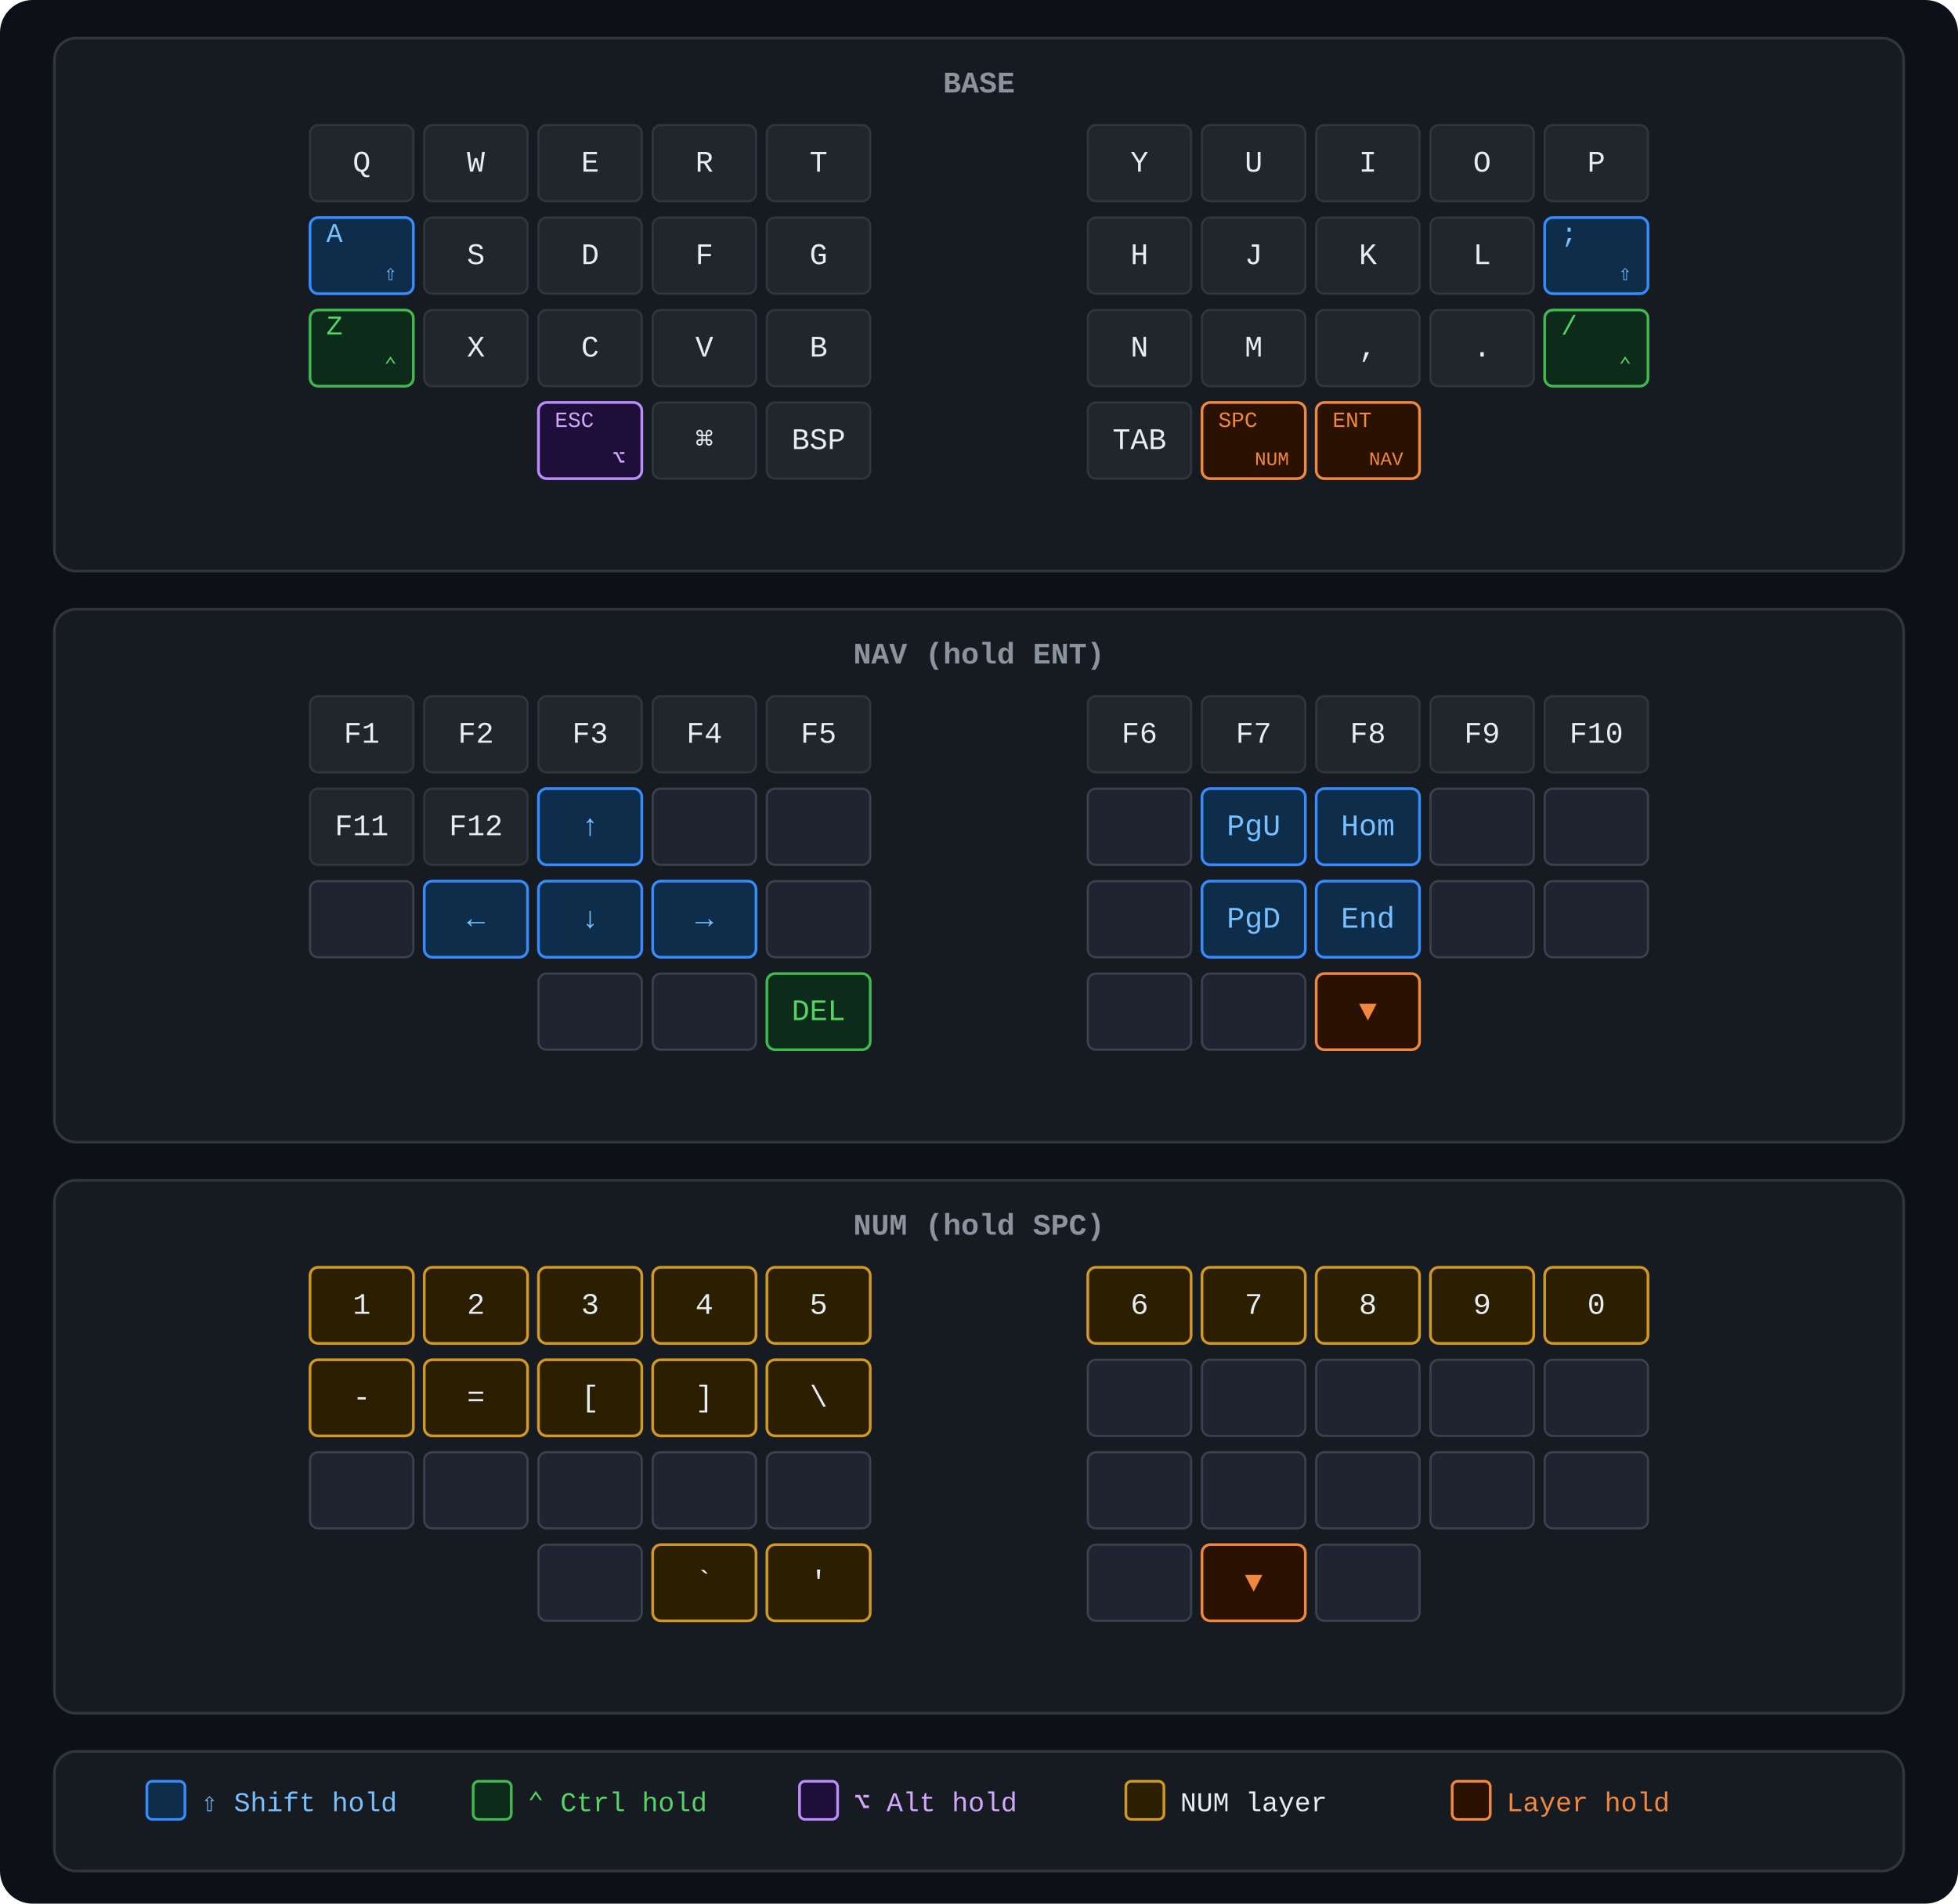
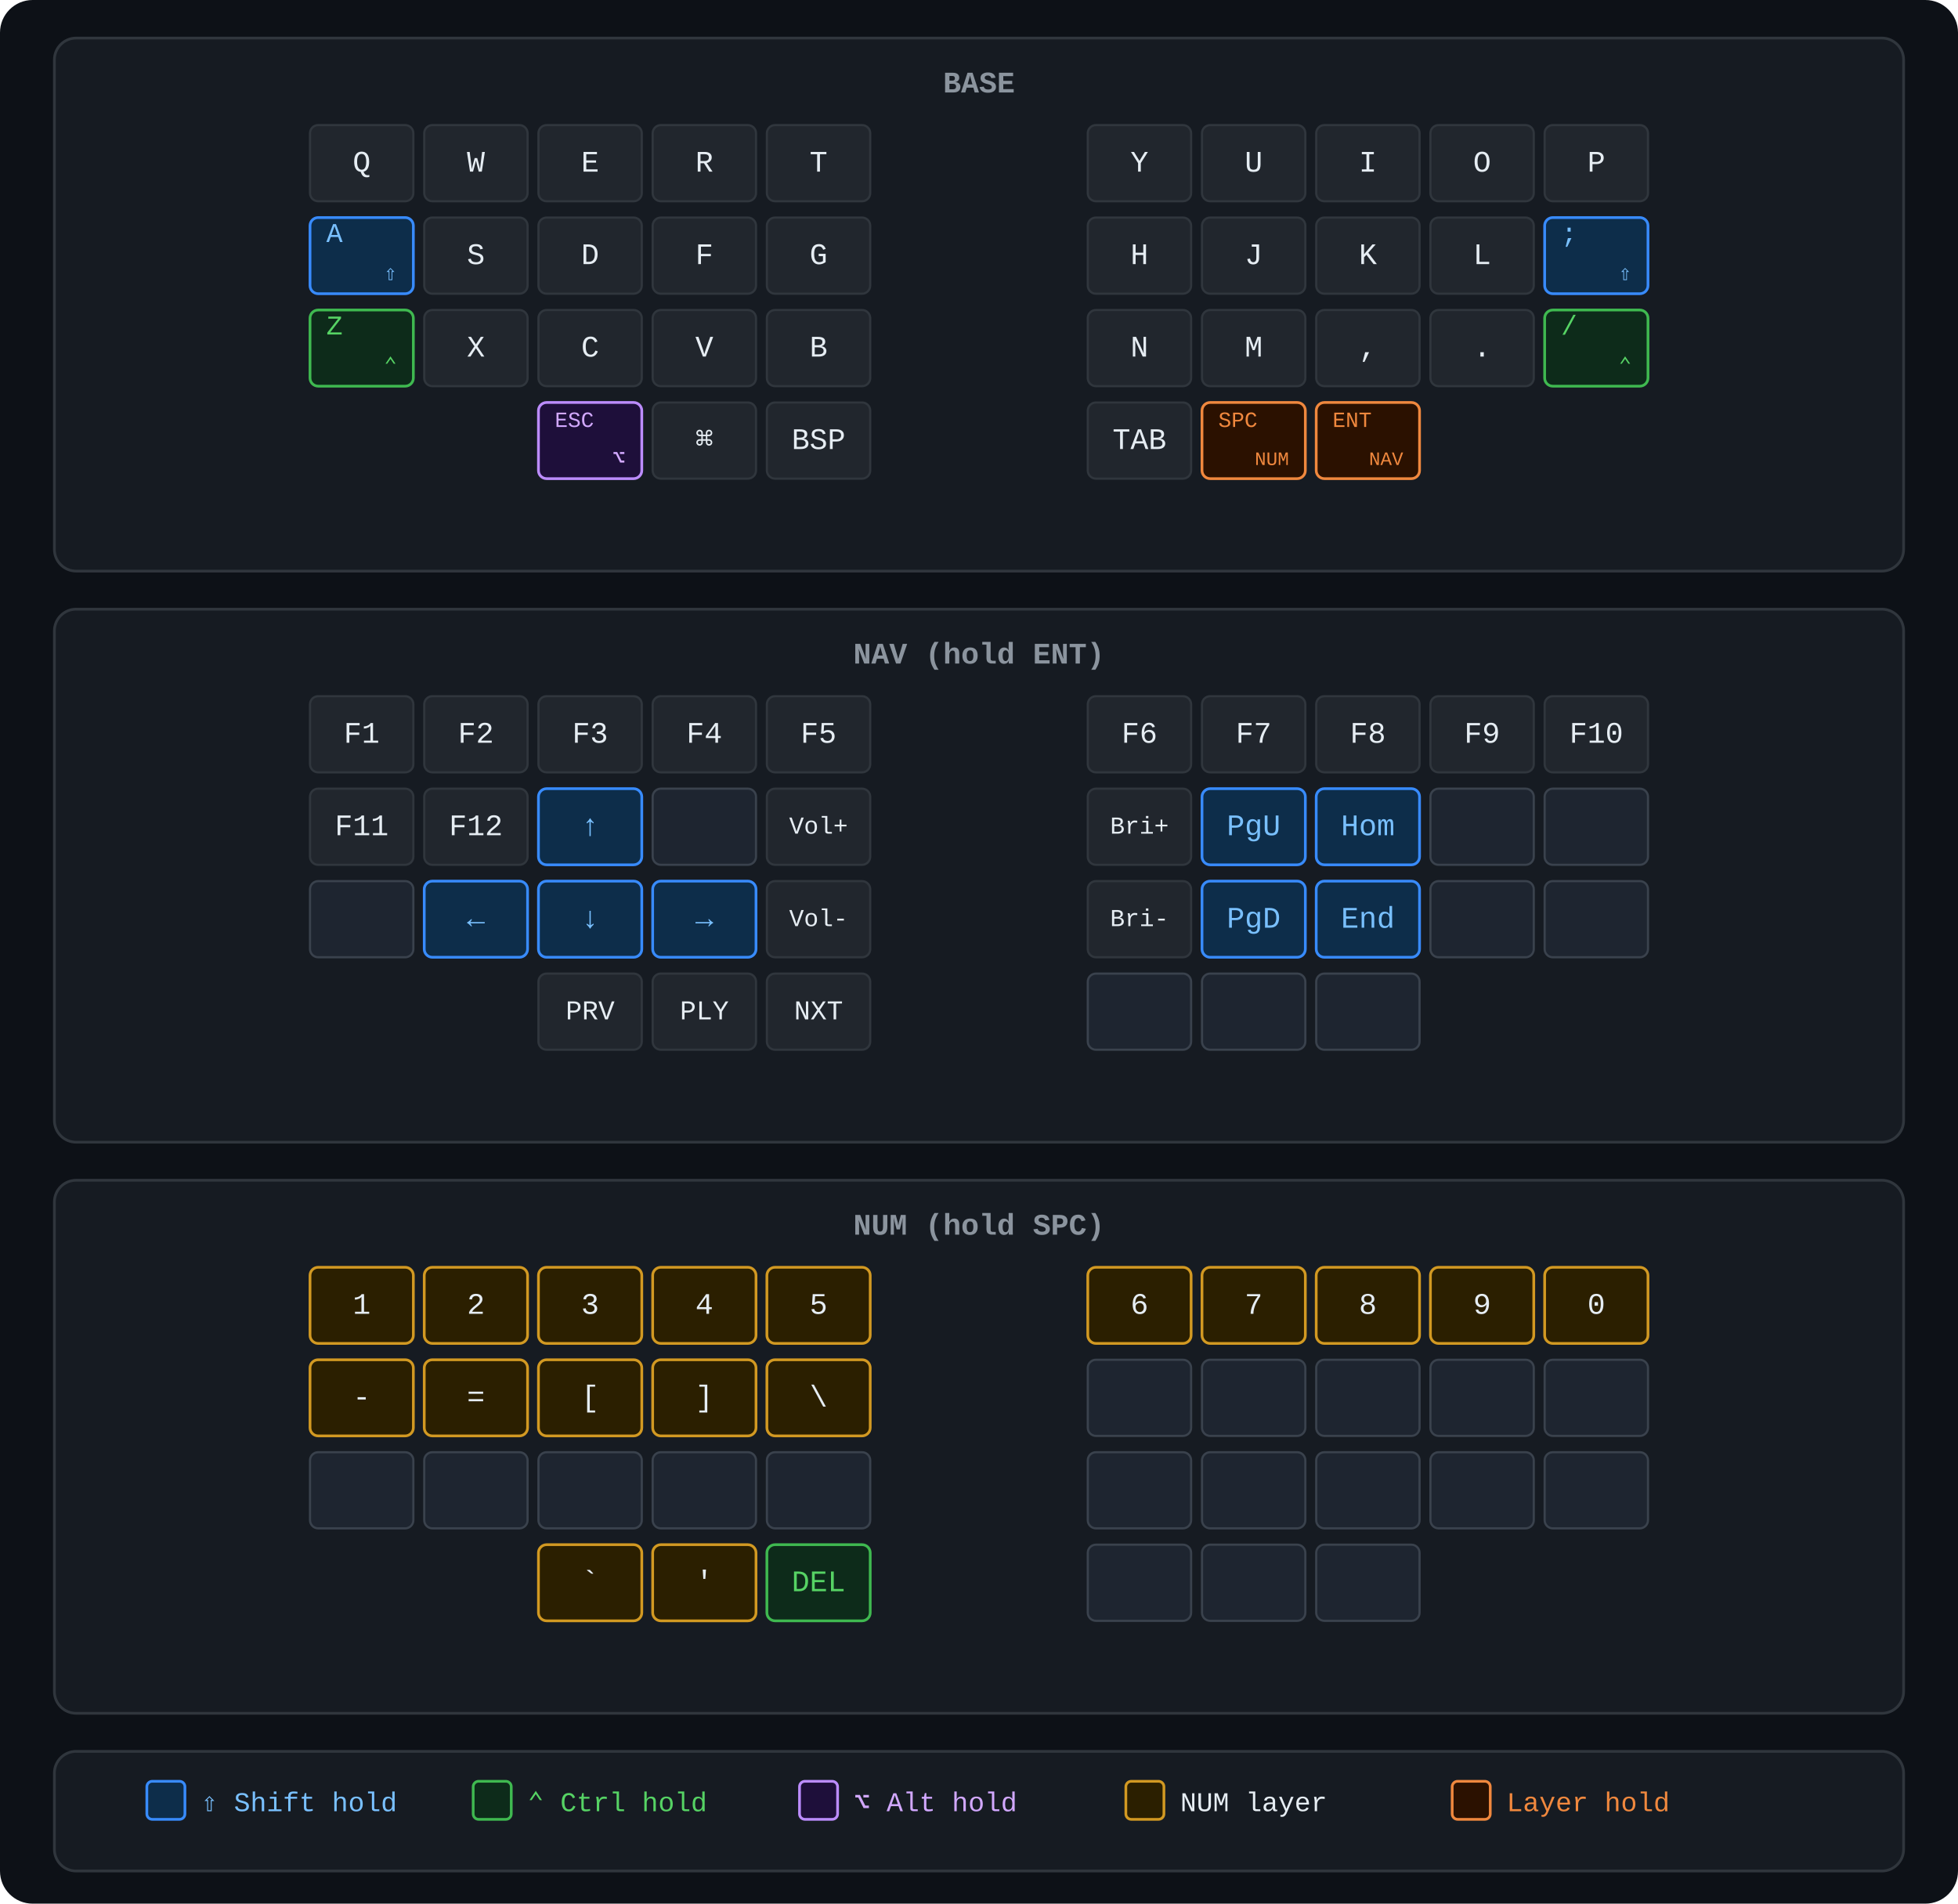
<svg xmlns="http://www.w3.org/2000/svg" viewBox="0 0 720 700" font-family="ui-monospace, SFMono-Regular, 'SF Mono', Menlo, Consolas, 'Liberation Mono', monospace">
  <rect width="720" height="700" rx="12" fill="#0d1117" />
  <rect x="20" y="14" width="680" height="196" rx="8" fill="#161b22" stroke="#30363d" stroke-width="1" />
  <text x="360" y="34" fill="#8b949e" font-size="11" font-weight="600" text-anchor="middle">BASE</text>
  <g transform="translate(114,46)">
    <rect x="0" y="0" width="38" height="28" rx="3" fill="#21262d" stroke="#30363d" stroke-width="0.8" />
    <text x="19" y="14" fill="#e6edf3" font-size="11" text-anchor="middle" dominant-baseline="middle">Q</text>
    <rect x="42" y="0" width="38" height="28" rx="3" fill="#21262d" stroke="#30363d" stroke-width="0.8" />
    <text x="61" y="14" fill="#e6edf3" font-size="11" text-anchor="middle" dominant-baseline="middle">W</text>
    <rect x="84" y="0" width="38" height="28" rx="3" fill="#21262d" stroke="#30363d" stroke-width="0.8" />
    <text x="103" y="14" fill="#e6edf3" font-size="11" text-anchor="middle" dominant-baseline="middle">E</text>
    <rect x="126" y="0" width="38" height="28" rx="3" fill="#21262d" stroke="#30363d" stroke-width="0.8" />
    <text x="145" y="14" fill="#e6edf3" font-size="11" text-anchor="middle" dominant-baseline="middle">R</text>
    <rect x="168" y="0" width="38" height="28" rx="3" fill="#21262d" stroke="#30363d" stroke-width="0.8" />
    <text x="187" y="14" fill="#e6edf3" font-size="11" text-anchor="middle" dominant-baseline="middle">T</text>
    <rect x="286" y="0" width="38" height="28" rx="3" fill="#21262d" stroke="#30363d" stroke-width="0.8" />
    <text x="305" y="14" fill="#e6edf3" font-size="11" text-anchor="middle" dominant-baseline="middle">Y</text>
    <rect x="328" y="0" width="38" height="28" rx="3" fill="#21262d" stroke="#30363d" stroke-width="0.8" />
    <text x="347" y="14" fill="#e6edf3" font-size="11" text-anchor="middle" dominant-baseline="middle">U</text>
    <rect x="370" y="0" width="38" height="28" rx="3" fill="#21262d" stroke="#30363d" stroke-width="0.8" />
    <text x="389" y="14" fill="#e6edf3" font-size="11" text-anchor="middle" dominant-baseline="middle">I</text>
    <rect x="412" y="0" width="38" height="28" rx="3" fill="#21262d" stroke="#30363d" stroke-width="0.8" />
    <text x="431" y="14" fill="#e6edf3" font-size="11" text-anchor="middle" dominant-baseline="middle">O</text>
    <rect x="454" y="0" width="38" height="28" rx="3" fill="#21262d" stroke="#30363d" stroke-width="0.8" />
    <text x="473" y="14" fill="#e6edf3" font-size="11" text-anchor="middle" dominant-baseline="middle">P</text>
  </g>
  <g transform="translate(114,80)">
    <rect x="0" y="0" width="38" height="28" rx="3" fill="#0d2d4a" stroke="#388bfd" stroke-width="1" />
    <text x="6" y="9" fill="#79c0ff" font-size="10" text-anchor="start">A</text>
    <text x="32" y="23" fill="#79c0ff" font-size="8" text-anchor="end">⇧</text>
    <rect x="42" y="0" width="38" height="28" rx="3" fill="#21262d" stroke="#30363d" stroke-width="0.8" />
    <text x="61" y="14" fill="#e6edf3" font-size="11" text-anchor="middle" dominant-baseline="middle">S</text>
    <rect x="84" y="0" width="38" height="28" rx="3" fill="#21262d" stroke="#30363d" stroke-width="0.8" />
    <text x="103" y="14" fill="#e6edf3" font-size="11" text-anchor="middle" dominant-baseline="middle">D</text>
    <rect x="126" y="0" width="38" height="28" rx="3" fill="#21262d" stroke="#30363d" stroke-width="0.8" />
    <text x="145" y="14" fill="#e6edf3" font-size="11" text-anchor="middle" dominant-baseline="middle">F</text>
    <rect x="168" y="0" width="38" height="28" rx="3" fill="#21262d" stroke="#30363d" stroke-width="0.8" />
    <text x="187" y="14" fill="#e6edf3" font-size="11" text-anchor="middle" dominant-baseline="middle">G</text>
    <rect x="286" y="0" width="38" height="28" rx="3" fill="#21262d" stroke="#30363d" stroke-width="0.8" />
    <text x="305" y="14" fill="#e6edf3" font-size="11" text-anchor="middle" dominant-baseline="middle">H</text>
    <rect x="328" y="0" width="38" height="28" rx="3" fill="#21262d" stroke="#30363d" stroke-width="0.8" />
    <text x="347" y="14" fill="#e6edf3" font-size="11" text-anchor="middle" dominant-baseline="middle">J</text>
    <rect x="370" y="0" width="38" height="28" rx="3" fill="#21262d" stroke="#30363d" stroke-width="0.8" />
    <text x="389" y="14" fill="#e6edf3" font-size="11" text-anchor="middle" dominant-baseline="middle">K</text>
    <rect x="412" y="0" width="38" height="28" rx="3" fill="#21262d" stroke="#30363d" stroke-width="0.8" />
    <text x="431" y="14" fill="#e6edf3" font-size="11" text-anchor="middle" dominant-baseline="middle">L</text>
    <rect x="454" y="0" width="38" height="28" rx="3" fill="#0d2d4a" stroke="#388bfd" stroke-width="1" />
    <text x="460" y="9" fill="#79c0ff" font-size="10" text-anchor="start">;</text>
    <text x="486" y="23" fill="#79c0ff" font-size="8" text-anchor="end">⇧</text>
  </g>
  <g transform="translate(114,114)">
    <rect x="0" y="0" width="38" height="28" rx="3" fill="#0d2b1a" stroke="#3fb950" stroke-width="1" />
    <text x="6" y="9" fill="#56d364" font-size="10" text-anchor="start">Z</text>
    <text x="32" y="23" fill="#56d364" font-size="8" text-anchor="end">⌃</text>
    <rect x="42" y="0" width="38" height="28" rx="3" fill="#21262d" stroke="#30363d" stroke-width="0.8" />
    <text x="61" y="14" fill="#e6edf3" font-size="11" text-anchor="middle" dominant-baseline="middle">X</text>
    <rect x="84" y="0" width="38" height="28" rx="3" fill="#21262d" stroke="#30363d" stroke-width="0.8" />
    <text x="103" y="14" fill="#e6edf3" font-size="11" text-anchor="middle" dominant-baseline="middle">C</text>
    <rect x="126" y="0" width="38" height="28" rx="3" fill="#21262d" stroke="#30363d" stroke-width="0.8" />
    <text x="145" y="14" fill="#e6edf3" font-size="11" text-anchor="middle" dominant-baseline="middle">V</text>
    <rect x="168" y="0" width="38" height="28" rx="3" fill="#21262d" stroke="#30363d" stroke-width="0.8" />
    <text x="187" y="14" fill="#e6edf3" font-size="11" text-anchor="middle" dominant-baseline="middle">B</text>
    <rect x="286" y="0" width="38" height="28" rx="3" fill="#21262d" stroke="#30363d" stroke-width="0.8" />
    <text x="305" y="14" fill="#e6edf3" font-size="11" text-anchor="middle" dominant-baseline="middle">N</text>
    <rect x="328" y="0" width="38" height="28" rx="3" fill="#21262d" stroke="#30363d" stroke-width="0.8" />
    <text x="347" y="14" fill="#e6edf3" font-size="11" text-anchor="middle" dominant-baseline="middle">M</text>
    <rect x="370" y="0" width="38" height="28" rx="3" fill="#21262d" stroke="#30363d" stroke-width="0.8" />
    <text x="389" y="14" fill="#e6edf3" font-size="11" text-anchor="middle" dominant-baseline="middle">,</text>
    <rect x="412" y="0" width="38" height="28" rx="3" fill="#21262d" stroke="#30363d" stroke-width="0.8" />
    <text x="431" y="14" fill="#e6edf3" font-size="11" text-anchor="middle" dominant-baseline="middle">.</text>
    <rect x="454" y="0" width="38" height="28" rx="3" fill="#0d2b1a" stroke="#3fb950" stroke-width="1" />
    <text x="460" y="9" fill="#56d364" font-size="10" text-anchor="start">/</text>
    <text x="486" y="23" fill="#56d364" font-size="8" text-anchor="end">⌃</text>
  </g>
  <g transform="translate(114,148)">
    <rect x="84" y="0" width="38" height="28" rx="3" fill="#1e0f3a" stroke="#bc8cff" stroke-width="1" />
    <text x="90" y="9" fill="#d2a8ff" font-size="8" text-anchor="start">ESC</text>
    <text x="116" y="23" fill="#d2a8ff" font-size="8" text-anchor="end">⌥</text>
    <rect x="126" y="0" width="38" height="28" rx="3" fill="#21262d" stroke="#30363d" stroke-width="0.8" />
    <text x="145" y="14" fill="#e6edf3" font-size="11" text-anchor="middle" dominant-baseline="middle">⌘</text>
    <rect x="168" y="0" width="38" height="28" rx="3" fill="#21262d" stroke="#30363d" stroke-width="0.8" />
    <text x="187" y="14" fill="#e6edf3" font-size="11" text-anchor="middle" dominant-baseline="middle">BSP</text>
    <rect x="286" y="0" width="38" height="28" rx="3" fill="#21262d" stroke="#30363d" stroke-width="0.8" />
    <text x="305" y="14" fill="#e6edf3" font-size="11" text-anchor="middle" dominant-baseline="middle">TAB</text>
    <rect x="328" y="0" width="38" height="28" rx="3" fill="#2b1100" stroke="#f0883e" stroke-width="1" />
    <text x="334" y="9" fill="#f0883e" font-size="8" text-anchor="start">SPC</text>
    <text x="360" y="23" fill="#f0883e" font-size="7" text-anchor="end">NUM</text>
    <rect x="370" y="0" width="38" height="28" rx="3" fill="#2b1100" stroke="#f0883e" stroke-width="1" />
    <text x="376" y="9" fill="#f0883e" font-size="8" text-anchor="start">ENT</text>
    <text x="402" y="23" fill="#f0883e" font-size="7" text-anchor="end">NAV</text>
  </g>
  <rect x="20" y="224" width="680" height="196" rx="8" fill="#161b22" stroke="#30363d" stroke-width="1" />
  <text x="360" y="244" fill="#8b949e" font-size="11" font-weight="600" text-anchor="middle">NAV  (hold ENT)</text>
  <g transform="translate(114,256)">
    <rect x="0" y="0" width="38" height="28" rx="3" fill="#21262d" stroke="#30363d" stroke-width="0.8" />
    <text x="19" y="14" fill="#e6edf3" font-size="11" text-anchor="middle" dominant-baseline="middle">F1</text>
    <rect x="42" y="0" width="38" height="28" rx="3" fill="#21262d" stroke="#30363d" stroke-width="0.8" />
    <text x="61" y="14" fill="#e6edf3" font-size="11" text-anchor="middle" dominant-baseline="middle">F2</text>
    <rect x="84" y="0" width="38" height="28" rx="3" fill="#21262d" stroke="#30363d" stroke-width="0.8" />
    <text x="103" y="14" fill="#e6edf3" font-size="11" text-anchor="middle" dominant-baseline="middle">F3</text>
    <rect x="126" y="0" width="38" height="28" rx="3" fill="#21262d" stroke="#30363d" stroke-width="0.8" />
    <text x="145" y="14" fill="#e6edf3" font-size="11" text-anchor="middle" dominant-baseline="middle">F4</text>
    <rect x="168" y="0" width="38" height="28" rx="3" fill="#21262d" stroke="#30363d" stroke-width="0.8" />
    <text x="187" y="14" fill="#e6edf3" font-size="11" text-anchor="middle" dominant-baseline="middle">F5</text>
    <rect x="286" y="0" width="38" height="28" rx="3" fill="#21262d" stroke="#30363d" stroke-width="0.8" />
    <text x="305" y="14" fill="#e6edf3" font-size="11" text-anchor="middle" dominant-baseline="middle">F6</text>
    <rect x="328" y="0" width="38" height="28" rx="3" fill="#21262d" stroke="#30363d" stroke-width="0.8" />
    <text x="347" y="14" fill="#e6edf3" font-size="11" text-anchor="middle" dominant-baseline="middle">F7</text>
    <rect x="370" y="0" width="38" height="28" rx="3" fill="#21262d" stroke="#30363d" stroke-width="0.8" />
    <text x="389" y="14" fill="#e6edf3" font-size="11" text-anchor="middle" dominant-baseline="middle">F8</text>
    <rect x="412" y="0" width="38" height="28" rx="3" fill="#21262d" stroke="#30363d" stroke-width="0.8" />
    <text x="431" y="14" fill="#e6edf3" font-size="11" text-anchor="middle" dominant-baseline="middle">F9</text>
    <rect x="454" y="0" width="38" height="28" rx="3" fill="#21262d" stroke="#30363d" stroke-width="0.8" />
    <text x="473" y="14" fill="#e6edf3" font-size="11" text-anchor="middle" dominant-baseline="middle">F10</text>
  </g>
  <g transform="translate(114,290)">
    <rect x="0" y="0" width="38" height="28" rx="3" fill="#21262d" stroke="#30363d" stroke-width="0.8" />
    <text x="19" y="14" fill="#e6edf3" font-size="11" text-anchor="middle" dominant-baseline="middle">F11</text>
    <rect x="42" y="0" width="38" height="28" rx="3" fill="#21262d" stroke="#30363d" stroke-width="0.8" />
    <text x="61" y="14" fill="#e6edf3" font-size="11" text-anchor="middle" dominant-baseline="middle">F12</text>
    <rect x="84" y="0" width="38" height="28" rx="3" fill="#0d2d4a" stroke="#388bfd" stroke-width="1" />
    <text x="103" y="14" fill="#79c0ff" font-size="11" text-anchor="middle" dominant-baseline="middle">↑</text>
    <rect x="126" y="0" width="38" height="28" rx="3" fill="#1e2530" stroke="#3a424d" stroke-width="0.8" />
-     <rect x="168" y="0" width="38" height="28" rx="3" fill="#1e2530" stroke="#3a424d" stroke-width="0.8" />
-     <rect x="286" y="0" width="38" height="28" rx="3" fill="#1e2530" stroke="#3a424d" stroke-width="0.8" />
+     <rect x="168" y="0" width="38" height="28" rx="3" fill="#21262d" stroke="#30363d" stroke-width="0.8" />
+     <text x="187" y="14" fill="#e6edf3" font-size="9" text-anchor="middle" dominant-baseline="middle">Vol+</text>
+     <rect x="286" y="0" width="38" height="28" rx="3" fill="#21262d" stroke="#30363d" stroke-width="0.8" />
+     <text x="305" y="14" fill="#e6edf3" font-size="9" text-anchor="middle" dominant-baseline="middle">Bri+</text>
    <rect x="328" y="0" width="38" height="28" rx="3" fill="#0d2d4a" stroke="#388bfd" stroke-width="1" />
    <text x="347" y="14" fill="#79c0ff" font-size="11" text-anchor="middle" dominant-baseline="middle">PgU</text>
    <rect x="370" y="0" width="38" height="28" rx="3" fill="#0d2d4a" stroke="#388bfd" stroke-width="1" />
    <text x="389" y="14" fill="#79c0ff" font-size="11" text-anchor="middle" dominant-baseline="middle">Hom</text>
    <rect x="412" y="0" width="38" height="28" rx="3" fill="#1e2530" stroke="#3a424d" stroke-width="0.8" />
    <rect x="454" y="0" width="38" height="28" rx="3" fill="#1e2530" stroke="#3a424d" stroke-width="0.8" />
  </g>
  <g transform="translate(114,324)">
    <rect x="0" y="0" width="38" height="28" rx="3" fill="#1e2530" stroke="#3a424d" stroke-width="0.8" />
    <rect x="42" y="0" width="38" height="28" rx="3" fill="#0d2d4a" stroke="#388bfd" stroke-width="1" />
    <text x="61" y="14" fill="#79c0ff" font-size="11" text-anchor="middle" dominant-baseline="middle">←</text>
    <rect x="84" y="0" width="38" height="28" rx="3" fill="#0d2d4a" stroke="#388bfd" stroke-width="1" />
    <text x="103" y="14" fill="#79c0ff" font-size="11" text-anchor="middle" dominant-baseline="middle">↓</text>
    <rect x="126" y="0" width="38" height="28" rx="3" fill="#0d2d4a" stroke="#388bfd" stroke-width="1" />
    <text x="145" y="14" fill="#79c0ff" font-size="11" text-anchor="middle" dominant-baseline="middle">→</text>
-     <rect x="168" y="0" width="38" height="28" rx="3" fill="#1e2530" stroke="#3a424d" stroke-width="0.8" />
-     <rect x="286" y="0" width="38" height="28" rx="3" fill="#1e2530" stroke="#3a424d" stroke-width="0.8" />
+     <rect x="168" y="0" width="38" height="28" rx="3" fill="#21262d" stroke="#30363d" stroke-width="0.8" />
+     <text x="187" y="14" fill="#e6edf3" font-size="9" text-anchor="middle" dominant-baseline="middle">Vol-</text>
+     <rect x="286" y="0" width="38" height="28" rx="3" fill="#21262d" stroke="#30363d" stroke-width="0.8" />
+     <text x="305" y="14" fill="#e6edf3" font-size="9" text-anchor="middle" dominant-baseline="middle">Bri-</text>
    <rect x="328" y="0" width="38" height="28" rx="3" fill="#0d2d4a" stroke="#388bfd" stroke-width="1" />
    <text x="347" y="14" fill="#79c0ff" font-size="11" text-anchor="middle" dominant-baseline="middle">PgD</text>
    <rect x="370" y="0" width="38" height="28" rx="3" fill="#0d2d4a" stroke="#388bfd" stroke-width="1" />
    <text x="389" y="14" fill="#79c0ff" font-size="11" text-anchor="middle" dominant-baseline="middle">End</text>
    <rect x="412" y="0" width="38" height="28" rx="3" fill="#1e2530" stroke="#3a424d" stroke-width="0.8" />
    <rect x="454" y="0" width="38" height="28" rx="3" fill="#1e2530" stroke="#3a424d" stroke-width="0.8" />
  </g>
  <g transform="translate(114,358)">
-     <rect x="84" y="0" width="38" height="28" rx="3" fill="#1e2530" stroke="#3a424d" stroke-width="0.8" />
-     <rect x="126" y="0" width="38" height="28" rx="3" fill="#1e2530" stroke="#3a424d" stroke-width="0.8" />
-     <rect x="168" y="0" width="38" height="28" rx="3" fill="#0d2b1a" stroke="#3fb950" stroke-width="1" />
-     <text x="187" y="14" fill="#56d364" font-size="11" text-anchor="middle" dominant-baseline="middle">DEL</text>
-     <rect x="286" y="0" width="38" height="28" rx="3" fill="#1e2530" stroke="#3a424d" stroke-width="0.8" />
-     <rect x="328" y="0" width="38" height="28" rx="3" fill="#1e2530" stroke="#3a424d" stroke-width="0.8" />
-     <rect x="370" y="0" width="38" height="28" rx="3" fill="#2b1100" stroke="#f0883e" stroke-width="1" />
-     <text x="389" y="14" fill="#f0883e" font-size="11" text-anchor="middle" dominant-baseline="middle">▼</text>
+     <rect x="84" y="0" width="38" height="28" rx="3" fill="#21262d" stroke="#30363d" stroke-width="0.8" />
+     <text x="103" y="14" fill="#e6edf3" font-size="10" text-anchor="middle" dominant-baseline="middle">PRV</text>
+     <rect x="126" y="0" width="38" height="28" rx="3" fill="#21262d" stroke="#30363d" stroke-width="0.8" />
+     <text x="145" y="14" fill="#e6edf3" font-size="10" text-anchor="middle" dominant-baseline="middle">PLY</text>
+     <rect x="168" y="0" width="38" height="28" rx="3" fill="#21262d" stroke="#30363d" stroke-width="0.8" />
+     <text x="187" y="14" fill="#e6edf3" font-size="10" text-anchor="middle" dominant-baseline="middle">NXT</text>
+     <rect x="286" y="0" width="38" height="28" rx="3" fill="#1e2530" stroke="#3a424d" stroke-width="0.8" />
+     <rect x="328" y="0" width="38" height="28" rx="3" fill="#1e2530" stroke="#3a424d" stroke-width="0.8" />
+     <rect x="370" y="0" width="38" height="28" rx="3" fill="#1e2530" stroke="#3a424d" stroke-width="0.8" />
  </g>
  <rect x="20" y="434" width="680" height="196" rx="8" fill="#161b22" stroke="#30363d" stroke-width="1" />
  <text x="360" y="454" fill="#8b949e" font-size="11" font-weight="600" text-anchor="middle">NUM  (hold SPC)</text>
  <g transform="translate(114,466)">
    <rect x="0" y="0" width="38" height="28" rx="3" fill="#2b1f00" stroke="#d29922" stroke-width="1" />
    <text x="19" y="14" fill="#e6edf3" font-size="11" text-anchor="middle" dominant-baseline="middle">1</text>
    <rect x="42" y="0" width="38" height="28" rx="3" fill="#2b1f00" stroke="#d29922" stroke-width="1" />
    <text x="61" y="14" fill="#e6edf3" font-size="11" text-anchor="middle" dominant-baseline="middle">2</text>
    <rect x="84" y="0" width="38" height="28" rx="3" fill="#2b1f00" stroke="#d29922" stroke-width="1" />
    <text x="103" y="14" fill="#e6edf3" font-size="11" text-anchor="middle" dominant-baseline="middle">3</text>
    <rect x="126" y="0" width="38" height="28" rx="3" fill="#2b1f00" stroke="#d29922" stroke-width="1" />
    <text x="145" y="14" fill="#e6edf3" font-size="11" text-anchor="middle" dominant-baseline="middle">4</text>
    <rect x="168" y="0" width="38" height="28" rx="3" fill="#2b1f00" stroke="#d29922" stroke-width="1" />
    <text x="187" y="14" fill="#e6edf3" font-size="11" text-anchor="middle" dominant-baseline="middle">5</text>
    <rect x="286" y="0" width="38" height="28" rx="3" fill="#2b1f00" stroke="#d29922" stroke-width="1" />
    <text x="305" y="14" fill="#e6edf3" font-size="11" text-anchor="middle" dominant-baseline="middle">6</text>
    <rect x="328" y="0" width="38" height="28" rx="3" fill="#2b1f00" stroke="#d29922" stroke-width="1" />
    <text x="347" y="14" fill="#e6edf3" font-size="11" text-anchor="middle" dominant-baseline="middle">7</text>
    <rect x="370" y="0" width="38" height="28" rx="3" fill="#2b1f00" stroke="#d29922" stroke-width="1" />
    <text x="389" y="14" fill="#e6edf3" font-size="11" text-anchor="middle" dominant-baseline="middle">8</text>
    <rect x="412" y="0" width="38" height="28" rx="3" fill="#2b1f00" stroke="#d29922" stroke-width="1" />
    <text x="431" y="14" fill="#e6edf3" font-size="11" text-anchor="middle" dominant-baseline="middle">9</text>
    <rect x="454" y="0" width="38" height="28" rx="3" fill="#2b1f00" stroke="#d29922" stroke-width="1" />
    <text x="473" y="14" fill="#e6edf3" font-size="11" text-anchor="middle" dominant-baseline="middle">0</text>
  </g>
  <g transform="translate(114,500)">
    <rect x="0" y="0" width="38" height="28" rx="3" fill="#2b1f00" stroke="#d29922" stroke-width="1" />
    <text x="19" y="14" fill="#e6edf3" font-size="11" text-anchor="middle" dominant-baseline="middle">-</text>
    <rect x="42" y="0" width="38" height="28" rx="3" fill="#2b1f00" stroke="#d29922" stroke-width="1" />
    <text x="61" y="14" fill="#e6edf3" font-size="11" text-anchor="middle" dominant-baseline="middle">=</text>
    <rect x="84" y="0" width="38" height="28" rx="3" fill="#2b1f00" stroke="#d29922" stroke-width="1" />
    <text x="103" y="14" fill="#e6edf3" font-size="11" text-anchor="middle" dominant-baseline="middle">[</text>
    <rect x="126" y="0" width="38" height="28" rx="3" fill="#2b1f00" stroke="#d29922" stroke-width="1" />
    <text x="145" y="14" fill="#e6edf3" font-size="11" text-anchor="middle" dominant-baseline="middle">]</text>
    <rect x="168" y="0" width="38" height="28" rx="3" fill="#2b1f00" stroke="#d29922" stroke-width="1" />
    <text x="187" y="14" fill="#e6edf3" font-size="11" text-anchor="middle" dominant-baseline="middle">\</text>
    <rect x="286" y="0" width="38" height="28" rx="3" fill="#1e2530" stroke="#3a424d" stroke-width="0.8" />
    <rect x="328" y="0" width="38" height="28" rx="3" fill="#1e2530" stroke="#3a424d" stroke-width="0.8" />
    <rect x="370" y="0" width="38" height="28" rx="3" fill="#1e2530" stroke="#3a424d" stroke-width="0.8" />
    <rect x="412" y="0" width="38" height="28" rx="3" fill="#1e2530" stroke="#3a424d" stroke-width="0.8" />
    <rect x="454" y="0" width="38" height="28" rx="3" fill="#1e2530" stroke="#3a424d" stroke-width="0.8" />
  </g>
  <g transform="translate(114,534)">
    <rect x="0" y="0" width="38" height="28" rx="3" fill="#1e2530" stroke="#3a424d" stroke-width="0.8" />
    <rect x="42" y="0" width="38" height="28" rx="3" fill="#1e2530" stroke="#3a424d" stroke-width="0.8" />
    <rect x="84" y="0" width="38" height="28" rx="3" fill="#1e2530" stroke="#3a424d" stroke-width="0.8" />
    <rect x="126" y="0" width="38" height="28" rx="3" fill="#1e2530" stroke="#3a424d" stroke-width="0.8" />
    <rect x="168" y="0" width="38" height="28" rx="3" fill="#1e2530" stroke="#3a424d" stroke-width="0.8" />
    <rect x="286" y="0" width="38" height="28" rx="3" fill="#1e2530" stroke="#3a424d" stroke-width="0.8" />
    <rect x="328" y="0" width="38" height="28" rx="3" fill="#1e2530" stroke="#3a424d" stroke-width="0.8" />
    <rect x="370" y="0" width="38" height="28" rx="3" fill="#1e2530" stroke="#3a424d" stroke-width="0.8" />
    <rect x="412" y="0" width="38" height="28" rx="3" fill="#1e2530" stroke="#3a424d" stroke-width="0.8" />
    <rect x="454" y="0" width="38" height="28" rx="3" fill="#1e2530" stroke="#3a424d" stroke-width="0.8" />
  </g>
  <g transform="translate(114,568)">
-     <rect x="84" y="0" width="38" height="28" rx="3" fill="#1e2530" stroke="#3a424d" stroke-width="0.8" />
+     <rect x="84" y="0" width="38" height="28" rx="3" fill="#2b1f00" stroke="#d29922" stroke-width="1" />
+     <text x="103" y="14" fill="#e6edf3" font-size="11" text-anchor="middle" dominant-baseline="middle">`</text>
    <rect x="126" y="0" width="38" height="28" rx="3" fill="#2b1f00" stroke="#d29922" stroke-width="1" />
-     <text x="145" y="14" fill="#e6edf3" font-size="11" text-anchor="middle" dominant-baseline="middle">`</text>
-     <rect x="168" y="0" width="38" height="28" rx="3" fill="#2b1f00" stroke="#d29922" stroke-width="1" />
-     <text x="187" y="14" fill="#e6edf3" font-size="11" text-anchor="middle" dominant-baseline="middle">'</text>
-     <rect x="286" y="0" width="38" height="28" rx="3" fill="#1e2530" stroke="#3a424d" stroke-width="0.8" />
-     <rect x="328" y="0" width="38" height="28" rx="3" fill="#2b1100" stroke="#f0883e" stroke-width="1" />
-     <text x="347" y="14" fill="#f0883e" font-size="11" text-anchor="middle" dominant-baseline="middle">▼</text>
+     <text x="145" y="14" fill="#e6edf3" font-size="11" text-anchor="middle" dominant-baseline="middle">'</text>
+     <rect x="168" y="0" width="38" height="28" rx="3" fill="#0d2b1a" stroke="#3fb950" stroke-width="1" />
+     <text x="187" y="14" fill="#56d364" font-size="11" text-anchor="middle" dominant-baseline="middle">DEL</text>
+     <rect x="286" y="0" width="38" height="28" rx="3" fill="#1e2530" stroke="#3a424d" stroke-width="0.8" />
+     <rect x="328" y="0" width="38" height="28" rx="3" fill="#1e2530" stroke="#3a424d" stroke-width="0.8" />
    <rect x="370" y="0" width="38" height="28" rx="3" fill="#1e2530" stroke="#3a424d" stroke-width="0.8" />
  </g>
  <rect x="20" y="644" width="680" height="44" rx="8" fill="#161b22" stroke="#30363d" stroke-width="1" />
  <g transform="translate(54,655)">
    <rect x="0" y="0" width="14" height="14" rx="2" fill="#0d2d4a" stroke="#388bfd" stroke-width="1" />
    <text x="20" y="11" fill="#79c0ff" font-size="10" text-anchor="start">⇧ Shift hold</text>
    <rect x="120" y="0" width="14" height="14" rx="2" fill="#0d2b1a" stroke="#3fb950" stroke-width="1" />
    <text x="140" y="11" fill="#56d364" font-size="10" text-anchor="start">⌃ Ctrl hold</text>
    <rect x="240" y="0" width="14" height="14" rx="2" fill="#1e0f3a" stroke="#bc8cff" stroke-width="1" />
    <text x="260" y="11" fill="#d2a8ff" font-size="10" text-anchor="start">⌥ Alt hold</text>
    <rect x="360" y="0" width="14" height="14" rx="2" fill="#2b1f00" stroke="#d29922" stroke-width="1" />
    <text x="380" y="11" fill="#e6edf3" font-size="10" text-anchor="start">NUM layer</text>
    <rect x="480" y="0" width="14" height="14" rx="2" fill="#2b1100" stroke="#f0883e" stroke-width="1" />
    <text x="500" y="11" fill="#f0883e" font-size="10" text-anchor="start">Layer hold</text>
  </g>
</svg>
